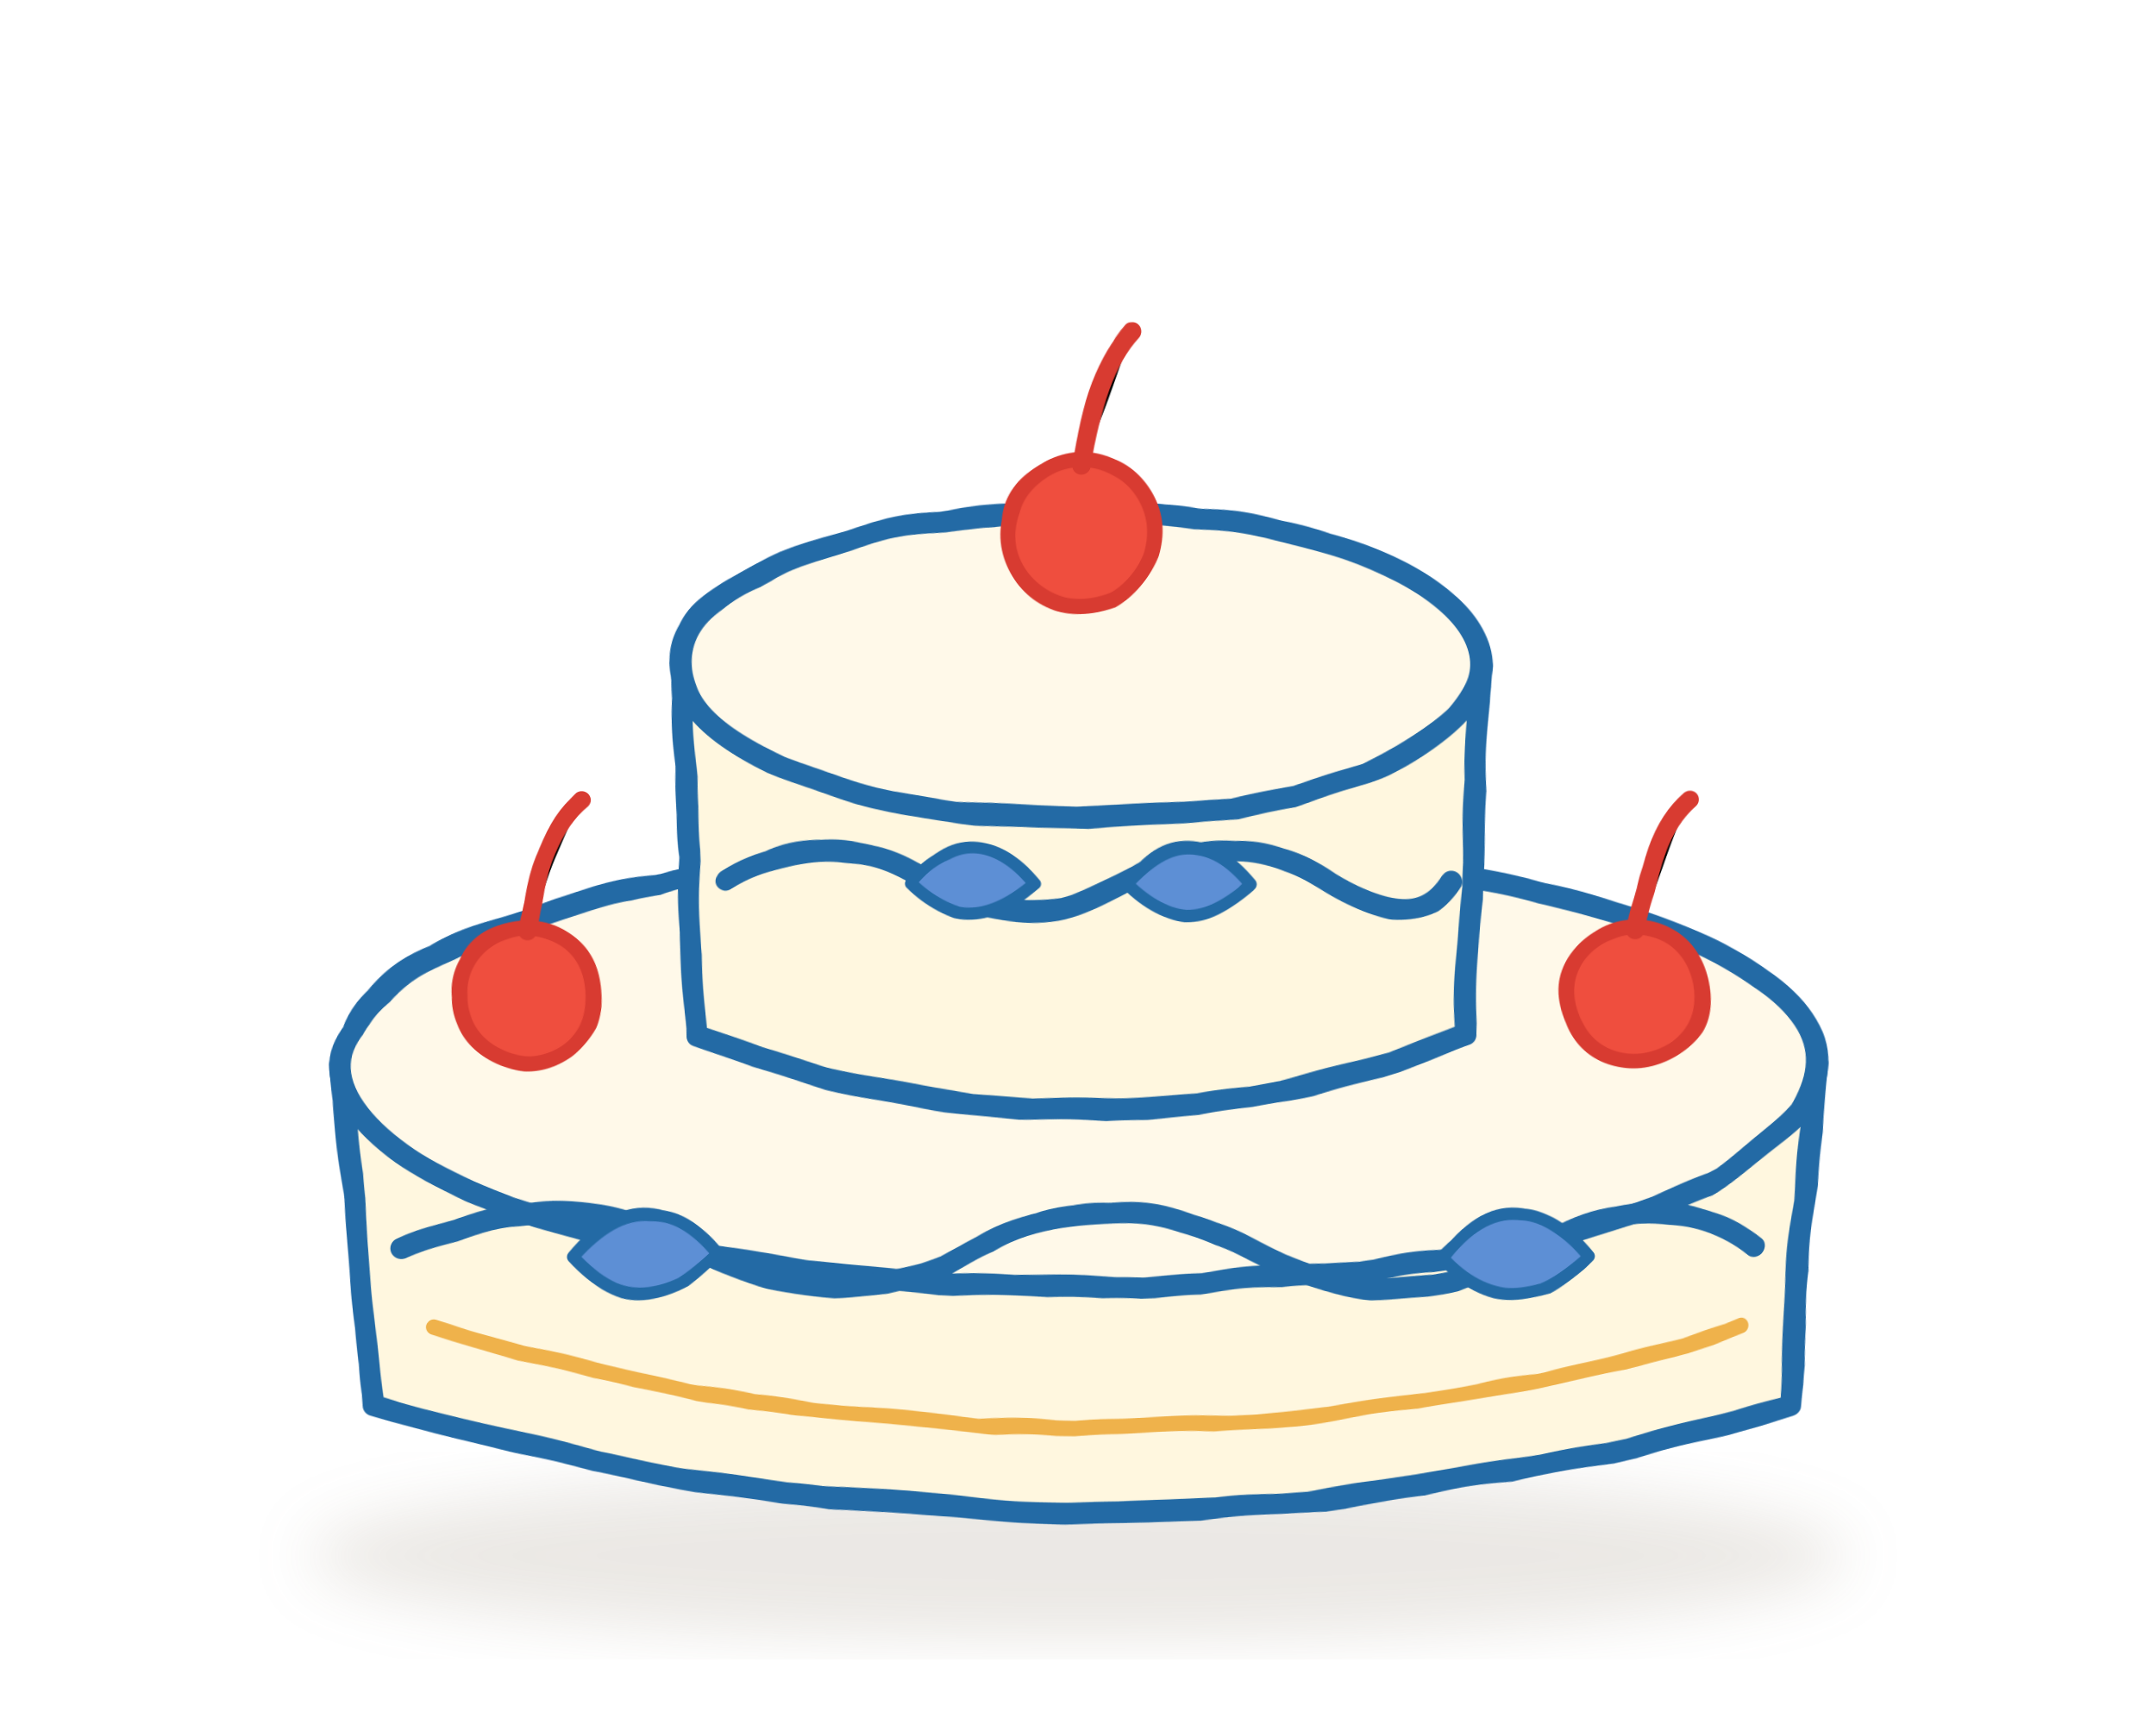
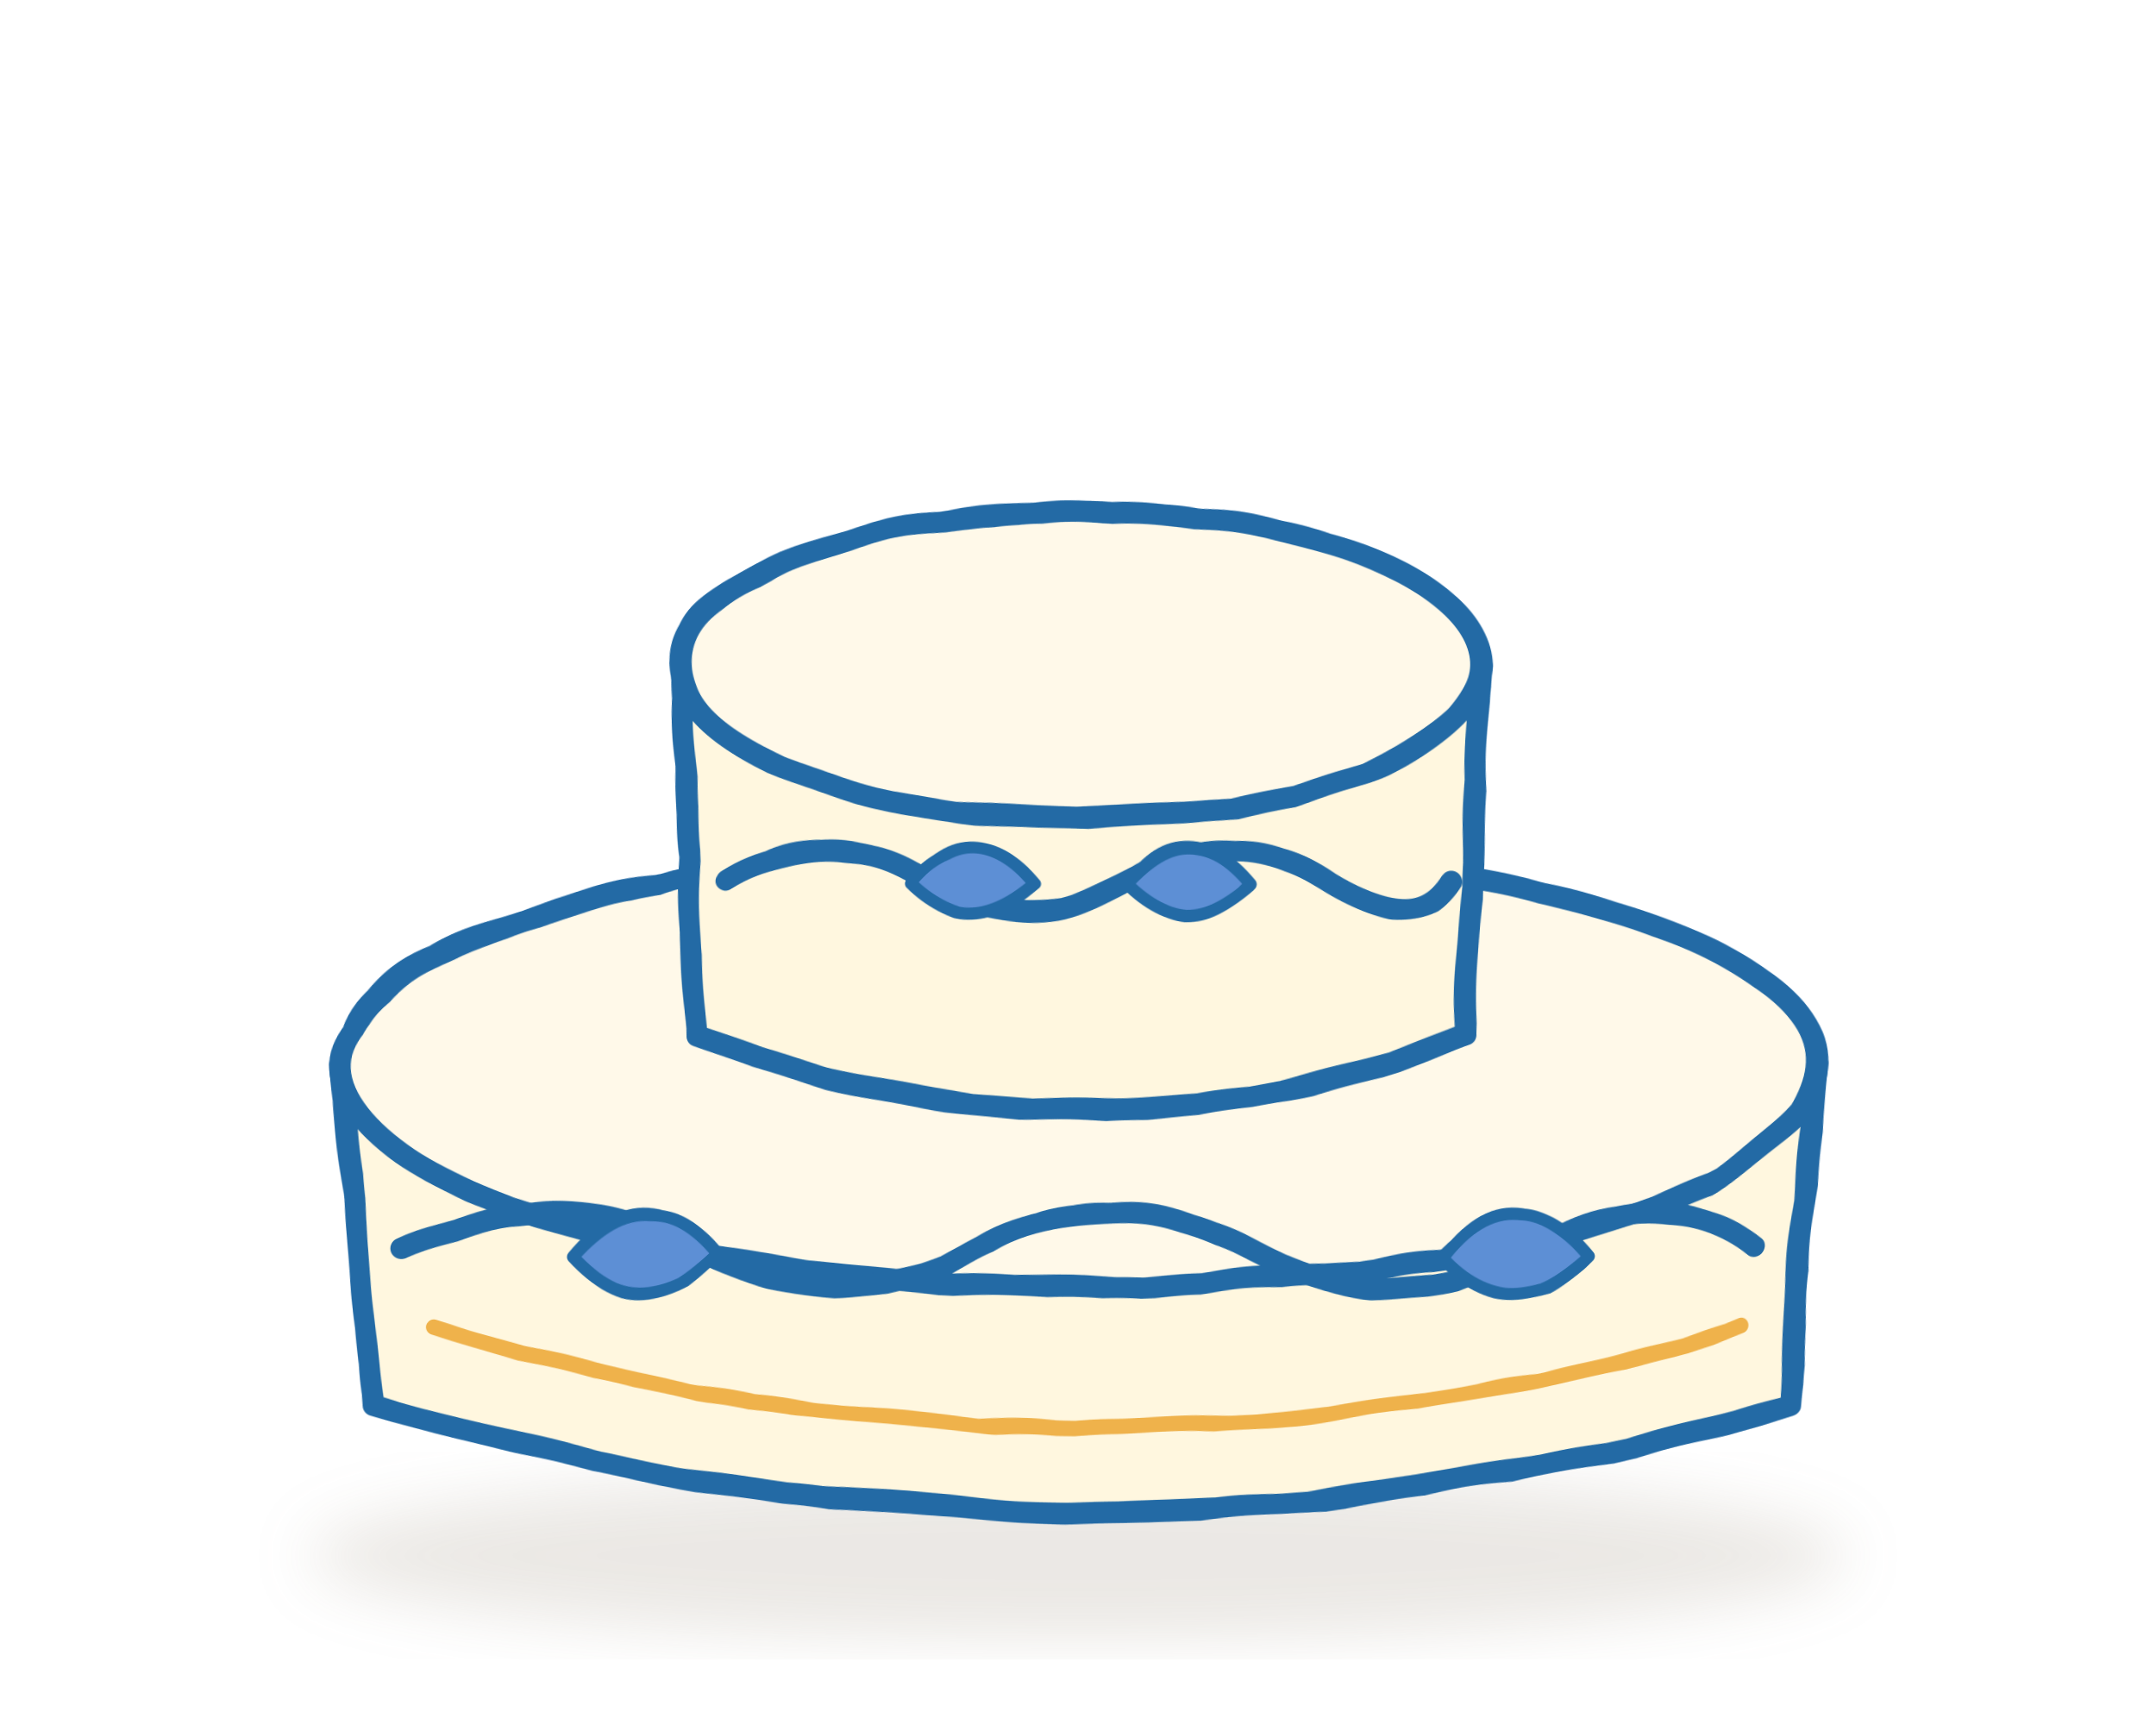
<svg xmlns="http://www.w3.org/2000/svg" viewBox="0 0 700 560">
  <defs>
    <filter id="s">
      <feTurbulence baseFrequency=".018" numOctaves="2" seed="13" result="n" />
      <feDisplacementMap in="SourceGraphic" in2="n" scale="3" />
    </filter>
    <filter id="sh">
      <feGaussianBlur stdDeviation="10" />
    </filter>
  </defs>
  <ellipse cx="350" cy="505" rx="250" ry="28" fill="#79684f" opacity=".15" filter="url(#sh)" />
  <g filter="url(#s)" stroke="#236aa5" stroke-width="7" stroke-linejoin="round" stroke-linecap="round">
    <path d="M110 345Q350 270 590 345L580 455Q350 525 120 455Z" fill="#fff7df" />
    <ellipse cx="350" cy="345" rx="240" ry="72" fill="#fff9e9" />
    <path d="M220 215Q350 165 480 215L475 335Q350 385 225 335Z" fill="#fff7df" />
    <ellipse cx="350" cy="215" rx="130" ry="50" fill="#fff9e9" />
    <path d="M130 405Q180 380 225 405T315 405T405 405T495 405T570 405" fill="none" />
    <path d="M235 285Q270 265 300 285T365 285T430 285T470 285" fill="none" />
    <path d="M140 430Q350 495 565 430" fill="none" stroke="#efb24b" stroke-width="5" />
-     <g fill="#ef4e3e" stroke="#d83b31" stroke-width="5">
-       <circle cx="170" cy="322" r="22" />
-       <circle cx="350" cy="172" r="24" />
-       <circle cx="530" cy="322" r="22" />
-     </g>
-     <g stroke="#d83b31" stroke-width="6">
-       <path d="M170 301q5-30 18-42" />
-       <path d="M350 150q4-30 17-43" />
-       <path d="M530 301q5-30 18-42" />
-     </g>
    <g fill="#5d8fd5" stroke="#236aa5" stroke-width="4">
      <path d="M185 407q25-28 48 0-25 25-48 0z" />
      <path d="M467 407q25-28 48 0-25 25-48 0z" />
      <path d="M295 286q20-24 40 0-20 20-40 0z" />
      <path d="M365 286q20-24 40 0-20 20-40 0z" />
    </g>
  </g>
</svg>
